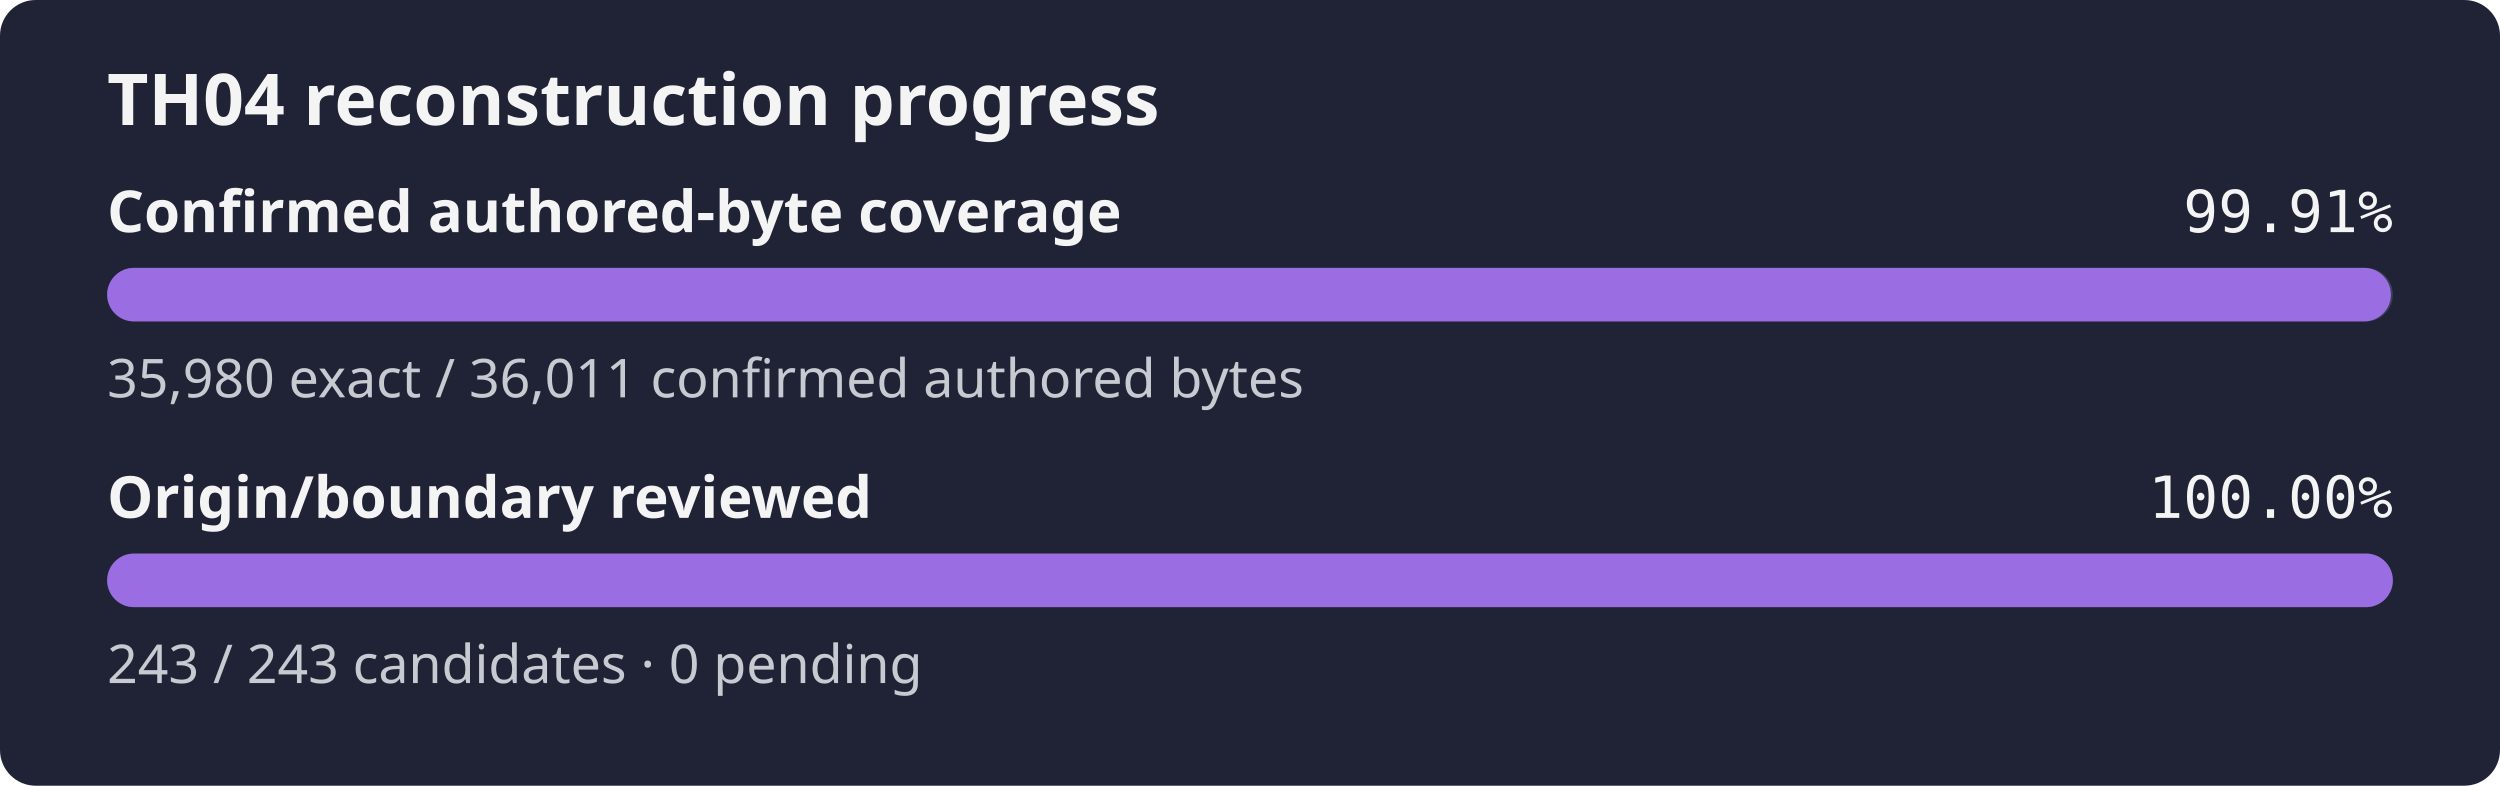
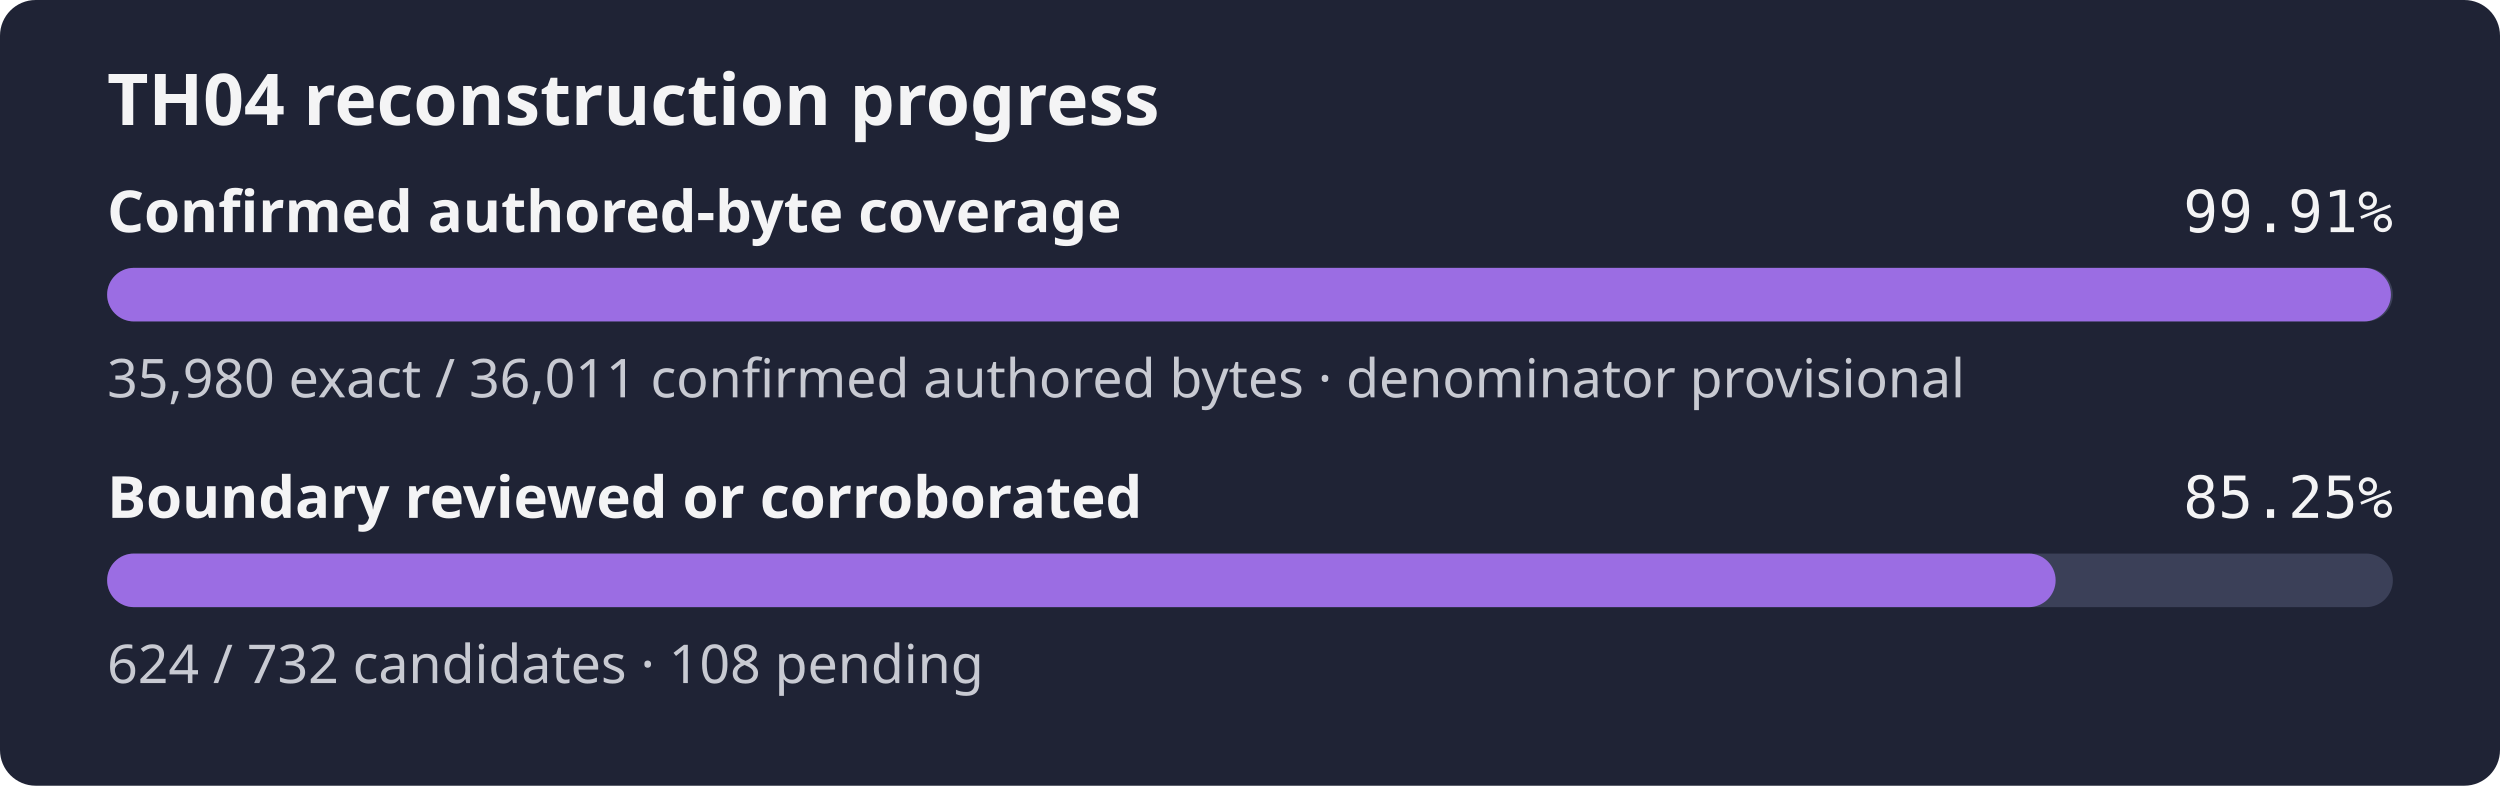
- <svg xmlns="http://www.w3.org/2000/svg" width="560" height="176" role="img" aria-label="TH04 reconstruction progress: 99.91% of the confirmed authored-byte set is exact, origin review 100.00%">
+ <svg xmlns="http://www.w3.org/2000/svg" width="560" height="176" role="img" aria-label="TH04 reconstruction progress: 99.91% of the confirmed authored-byte set is exact, boundary reviewed or corroborated 85.25%">
  <rect width="560" height="176" rx="8" fill="#1f2335" />
  <text x="24" y="28" fill="#f4f4f5" font-family="sans-serif" font-size="16" font-weight="600">TH04 reconstruction progress</text>
  <text x="24" y="52" fill="#f4f4f5" font-family="sans-serif" font-size="13" font-weight="600">Confirmed authored-byte coverage</text>
  <text x="536" y="52" fill="#f4f4f5" text-anchor="end" font-family="monospace" font-size="13">99.91%</text>
  <rect x="24" y="60" width="512" height="12" rx="6" fill="#3b4058" />
  <rect x="24" y="60" width="511.56" height="12" rx="6" fill="#9b6de3" />
-   <text x="24" y="89" fill="#c8cad2" font-family="sans-serif" font-size="12">35,980 exact / 36,011 confirmed authored bytes</text>
-   <text x="24" y="116" fill="#f4f4f5" font-family="sans-serif" font-size="13" font-weight="600">Origin/boundary reviewed</text>
-   <text x="536" y="116" fill="#f4f4f5" text-anchor="end" font-family="monospace" font-size="13">100.00%</text>
+   <text x="24" y="89" fill="#c8cad2" font-family="sans-serif" font-size="12">35,980 exact / 36,011 confirmed authored bytes · denominator provisional</text>
+   <text x="24" y="116" fill="#f4f4f5" font-family="sans-serif" font-size="13" font-weight="600">Boundary reviewed or corroborated</text>
+   <text x="536" y="116" fill="#f4f4f5" text-anchor="end" font-family="monospace" font-size="13">85.25%</text>
  <rect x="24" y="124" width="512" height="12" rx="6" fill="#3b4058" />
-   <rect x="24" y="124" width="512.00" height="12" rx="6" fill="#9b6de3" />
-   <text x="24" y="153" fill="#c8cad2" font-family="sans-serif" font-size="12">243 / 243 candidates · 0 pending</text>
+   <rect x="24" y="124" width="436.46" height="12" rx="6" fill="#9b6de3" />
+   <text x="24" y="153" fill="#c8cad2" font-family="sans-serif" font-size="12">624 / 732 candidates · 108 pending</text>
</svg>
